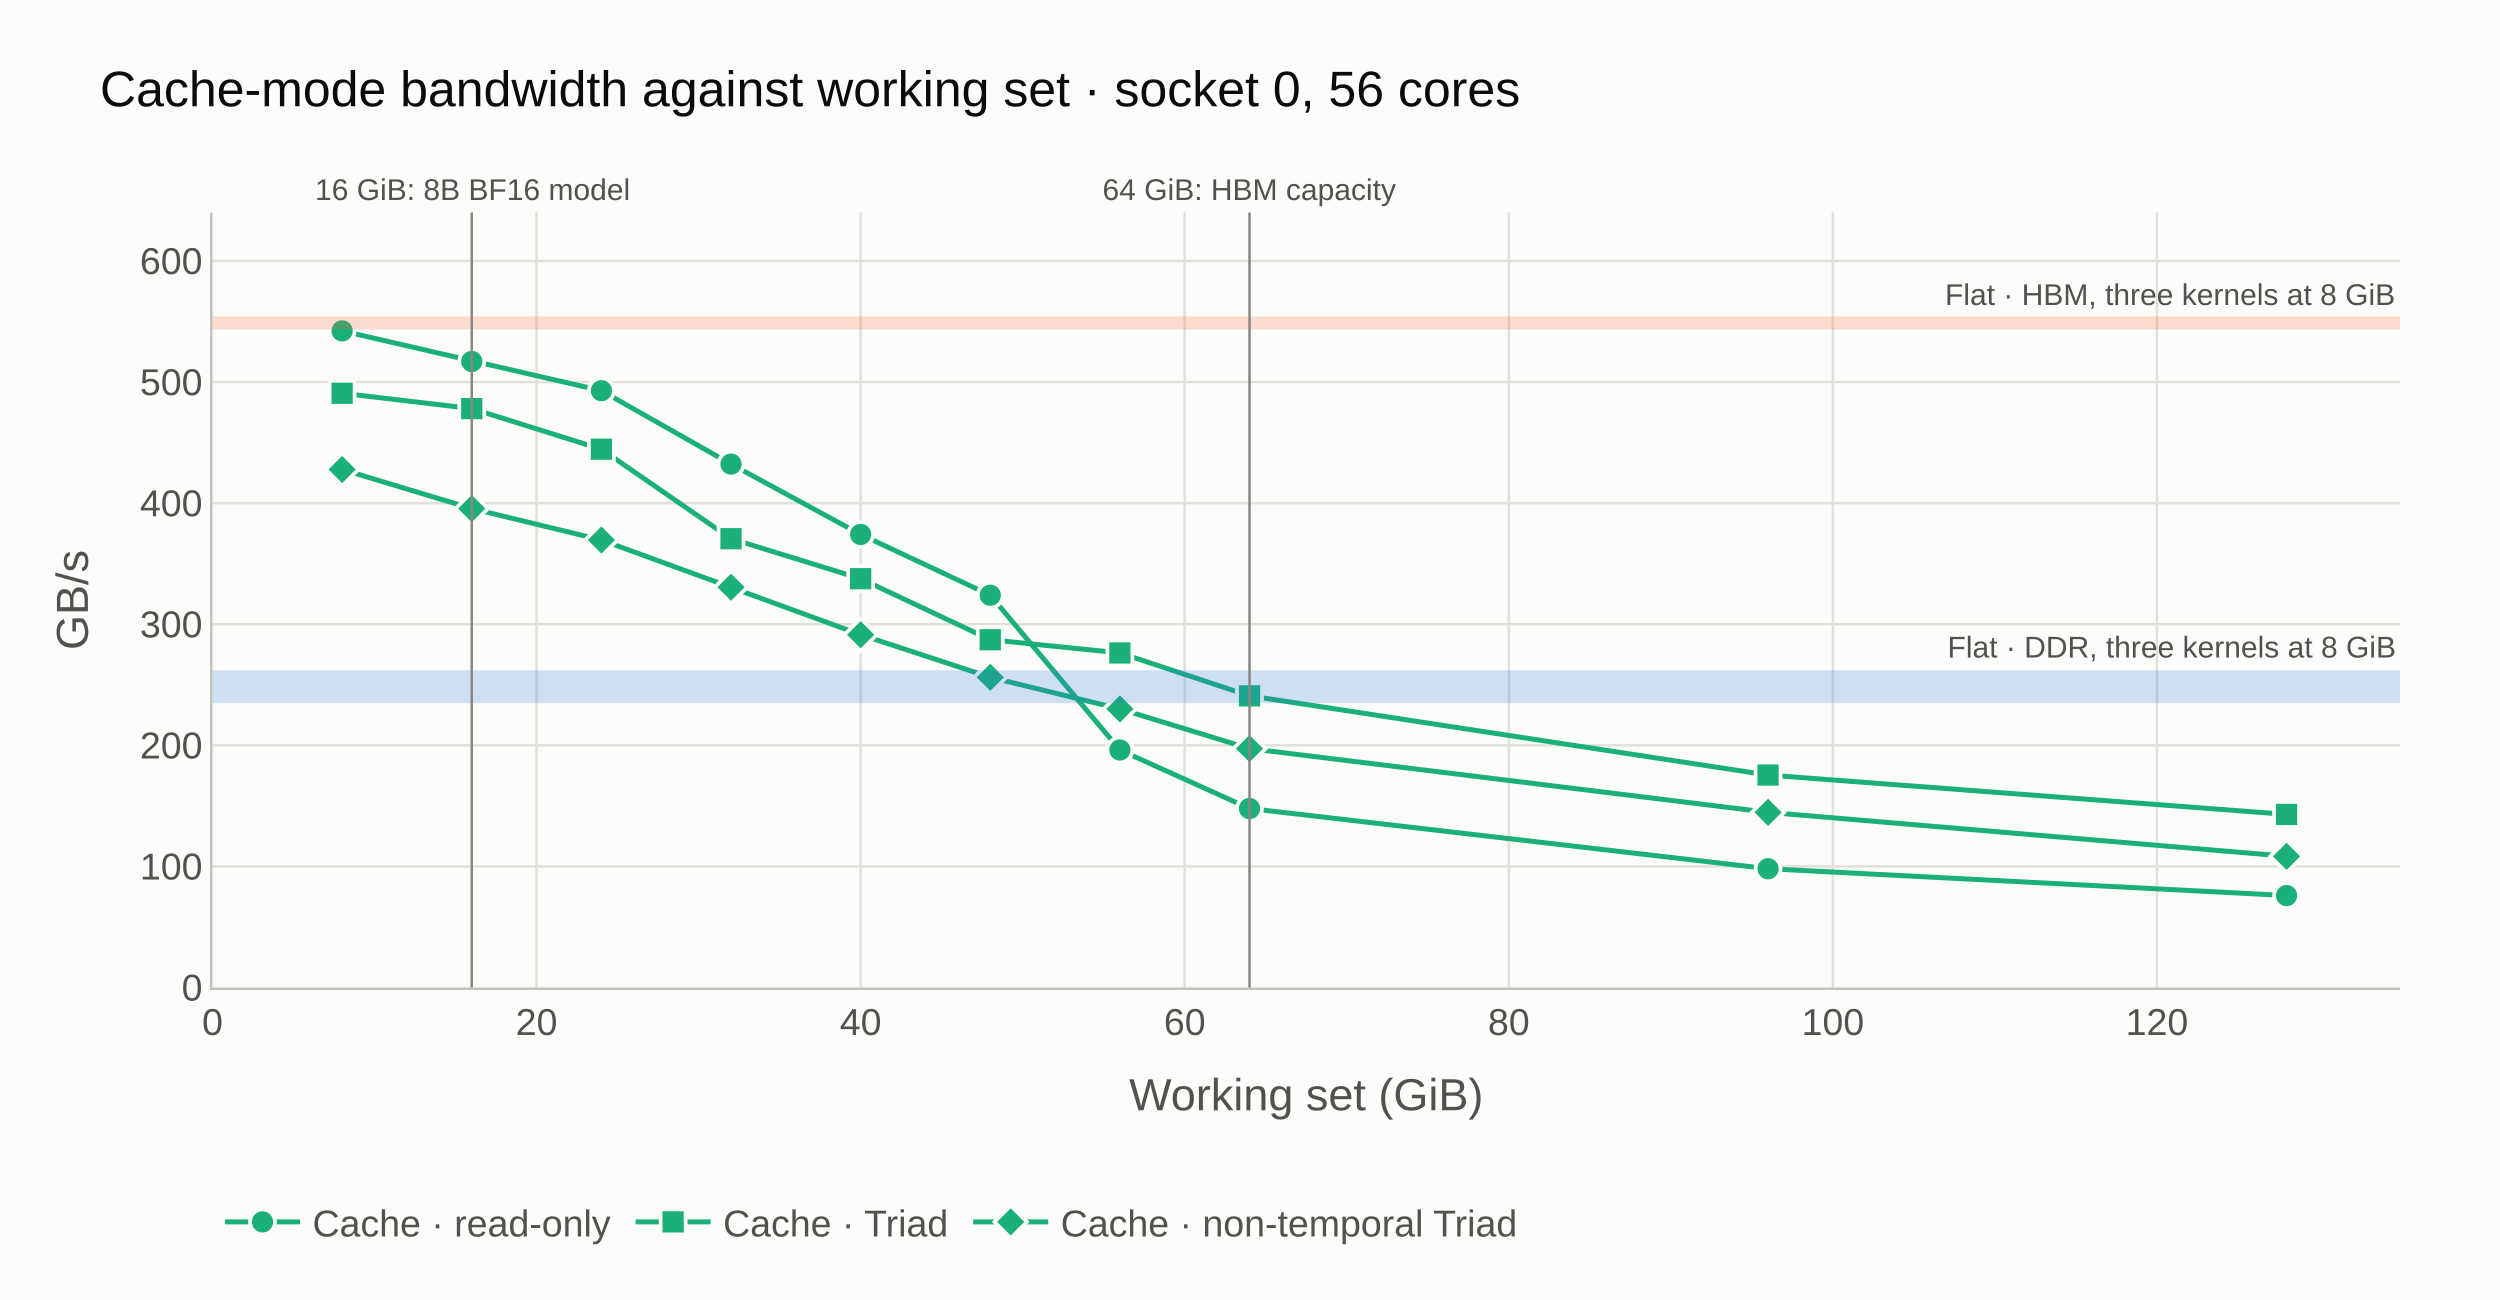
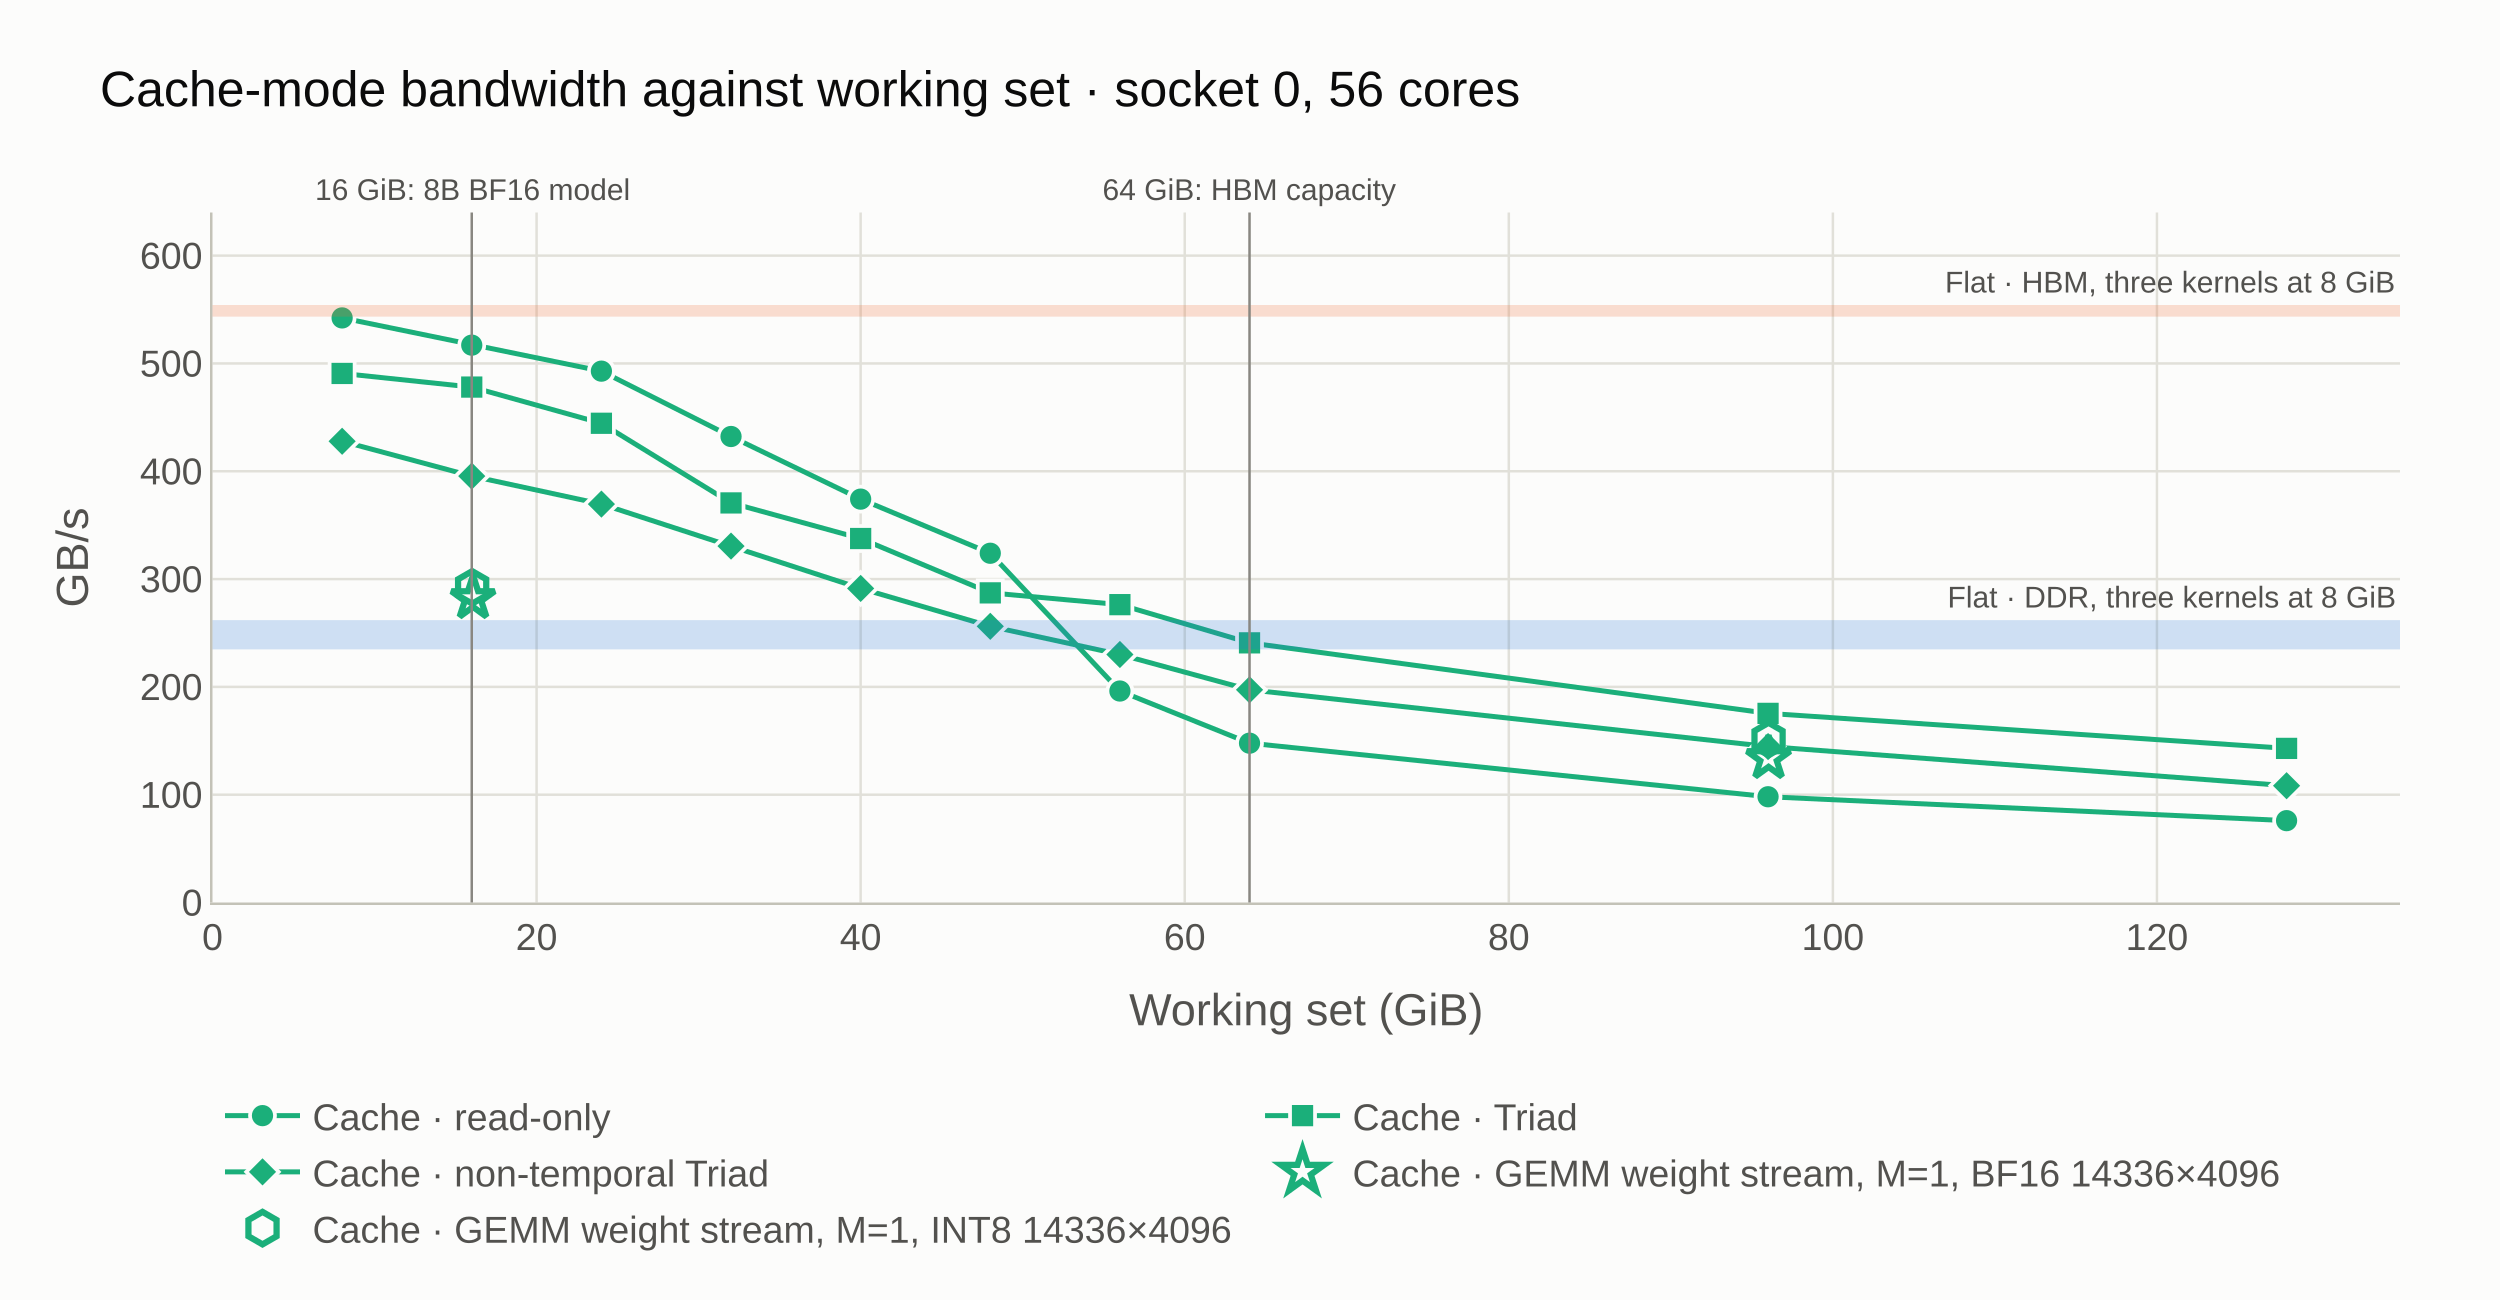
<svg xmlns="http://www.w3.org/2000/svg" class="main-svg" width="1000" height="520" style="" viewBox="0 0 1000 520">
  <rect x="0" y="0" width="1000" height="520" style="fill: rgb(252, 252, 251); fill-opacity: 1;" />
-   <defs id="defs-80854f">
+   <defs id="defs-0e78b9">
    <g class="clips">
-       <clipPath id="clip80854fxyplot" class="plotclip">
-         <rect width="875" height="310" />
+       <clipPath id="clip0e78b9xyplot" class="plotclip">
+         <rect width="875" height="276" />
      </clipPath>
-       <clipPath class="axesclip" id="clip80854fx">
+       <clipPath class="axesclip" id="clip0e78b9x">
        <rect x="85" y="0" width="875" height="520" />
      </clipPath>
-       <clipPath class="axesclip" id="clip80854fy">
-         <rect x="0" y="85" width="1000" height="310" />
+       <clipPath class="axesclip" id="clip0e78b9y">
+         <rect x="0" y="85" width="1000" height="276" />
      </clipPath>
-       <clipPath class="axesclip" id="clip80854fxy">
-         <rect x="85" y="85" width="875" height="310" />
+       <clipPath class="axesclip" id="clip0e78b9xy">
+         <rect x="85" y="85" width="875" height="276" />
      </clipPath>
    </g>
    <g class="gradients" />
    <g class="patterns" />
  </defs>
  <g class="bglayer" />
  <g class="layer-below">
    <g class="imagelayer" />
    <g class="shapelayer" />
  </g>
  <g class="cartesianlayer">
    <g class="subplot xy">
      <g class="layer-subplot">
        <g class="shapelayer" />
        <g class="imagelayer" />
      </g>
      <g class="minor-gridlayer">
        <g class="x" />
        <g class="y" />
      </g>
      <g class="gridlayer">
        <g class="x">
-           <path class="xgrid crisp" transform="translate(214.63,0)" d="M0,85v310" style="stroke: rgb(225, 224, 217); stroke-opacity: 1; stroke-width: 1px;" />
-           <path class="xgrid crisp" transform="translate(344.26,0)" d="M0,85v310" style="stroke: rgb(225, 224, 217); stroke-opacity: 1; stroke-width: 1px;" />
-           <path class="xgrid crisp" transform="translate(473.89,0)" d="M0,85v310" style="stroke: rgb(225, 224, 217); stroke-opacity: 1; stroke-width: 1px;" />
-           <path class="xgrid crisp" transform="translate(603.52,0)" d="M0,85v310" style="stroke: rgb(225, 224, 217); stroke-opacity: 1; stroke-width: 1px;" />
-           <path class="xgrid crisp" transform="translate(733.15,0)" d="M0,85v310" style="stroke: rgb(225, 224, 217); stroke-opacity: 1; stroke-width: 1px;" />
-           <path class="xgrid crisp" transform="translate(862.78,0)" d="M0,85v310" style="stroke: rgb(225, 224, 217); stroke-opacity: 1; stroke-width: 1px;" />
+           <path class="xgrid crisp" transform="translate(214.63,0)" d="M0,85v276" style="stroke: rgb(225, 224, 217); stroke-opacity: 1; stroke-width: 1px;" />
+           <path class="xgrid crisp" transform="translate(344.26,0)" d="M0,85v276" style="stroke: rgb(225, 224, 217); stroke-opacity: 1; stroke-width: 1px;" />
+           <path class="xgrid crisp" transform="translate(473.89,0)" d="M0,85v276" style="stroke: rgb(225, 224, 217); stroke-opacity: 1; stroke-width: 1px;" />
+           <path class="xgrid crisp" transform="translate(603.52,0)" d="M0,85v276" style="stroke: rgb(225, 224, 217); stroke-opacity: 1; stroke-width: 1px;" />
+           <path class="xgrid crisp" transform="translate(733.15,0)" d="M0,85v276" style="stroke: rgb(225, 224, 217); stroke-opacity: 1; stroke-width: 1px;" />
+           <path class="xgrid crisp" transform="translate(862.78,0)" d="M0,85v276" style="stroke: rgb(225, 224, 217); stroke-opacity: 1; stroke-width: 1px;" />
        </g>
        <g class="y">
-           <path class="ygrid crisp" transform="translate(0,346.56)" d="M85,0h875" style="stroke: rgb(225, 224, 217); stroke-opacity: 1; stroke-width: 1px;" />
-           <path class="ygrid crisp" transform="translate(0,298.13)" d="M85,0h875" style="stroke: rgb(225, 224, 217); stroke-opacity: 1; stroke-width: 1px;" />
-           <path class="ygrid crisp" transform="translate(0,249.69)" d="M85,0h875" style="stroke: rgb(225, 224, 217); stroke-opacity: 1; stroke-width: 1px;" />
-           <path class="ygrid crisp" transform="translate(0,201.25)" d="M85,0h875" style="stroke: rgb(225, 224, 217); stroke-opacity: 1; stroke-width: 1px;" />
-           <path class="ygrid crisp" transform="translate(0,152.81)" d="M85,0h875" style="stroke: rgb(225, 224, 217); stroke-opacity: 1; stroke-width: 1px;" />
-           <path class="ygrid crisp" transform="translate(0,104.38)" d="M85,0h875" style="stroke: rgb(225, 224, 217); stroke-opacity: 1; stroke-width: 1px;" />
+           <path class="ygrid crisp" transform="translate(0,317.88)" d="M85,0h875" style="stroke: rgb(225, 224, 217); stroke-opacity: 1; stroke-width: 1px;" />
+           <path class="ygrid crisp" transform="translate(0,274.75)" d="M85,0h875" style="stroke: rgb(225, 224, 217); stroke-opacity: 1; stroke-width: 1px;" />
+           <path class="ygrid crisp" transform="translate(0,231.63)" d="M85,0h875" style="stroke: rgb(225, 224, 217); stroke-opacity: 1; stroke-width: 1px;" />
+           <path class="ygrid crisp" transform="translate(0,188.5)" d="M85,0h875" style="stroke: rgb(225, 224, 217); stroke-opacity: 1; stroke-width: 1px;" />
+           <path class="ygrid crisp" transform="translate(0,145.38)" d="M85,0h875" style="stroke: rgb(225, 224, 217); stroke-opacity: 1; stroke-width: 1px;" />
+           <path class="ygrid crisp" transform="translate(0,102.25)" d="M85,0h875" style="stroke: rgb(225, 224, 217); stroke-opacity: 1; stroke-width: 1px;" />
        </g>
      </g>
      <g class="zerolinelayer" />
      <g class="layer-between">
        <g class="shapelayer" />
        <g class="imagelayer" />
      </g>
      <path class="xlines-below" />
      <path class="ylines-below" />
      <g class="overlines-below" />
      <g class="xaxislayer-below" />
      <g class="yaxislayer-below" />
      <g class="overaxes-below" />
      <g class="overplot">
-         <g class="xy" transform="translate(85,85)" clip-path="url(#clip80854fxyplot)">
+         <g class="xy" transform="translate(85,85)" clip-path="url(#clip0e78b9xyplot)">
          <g class="scatterlayer mlayer">
-             <g class="trace scatter trace7feeee" style="stroke-miterlimit: 2; opacity: 1;">
+             <g class="trace scatter trace92483d" style="stroke-miterlimit: 2; opacity: 1;">
              <g class="fills" />
              <g class="errorbars" />
              <g class="lines">
-                 <path class="js-line" d="M51.85,47.36L155.56,71.28L207.41,100.64L259.26,128.78L311.11,153.09L362.96,214.99L414.81,238.42L622.22,262.49L829.63,273.23" style="vector-effect: none; fill: none; stroke: rgb(27, 175, 122); stroke-opacity: 1; stroke-width: 2px; opacity: 1;" />
-               </g>
-               <g class="points">
-                 <path class="point" transform="translate(51.85,47.36)" d="M5,0A5,5 0 1,1 0,-5A5,5 0 0,1 5,0Z" style="opacity: 1; stroke-width: 1.5px; fill: rgb(27, 175, 122); fill-opacity: 1; stroke: rgb(252, 252, 251); stroke-opacity: 1;" />
-                 <path class="point" transform="translate(103.7,59.59)" d="M5,0A5,5 0 1,1 0,-5A5,5 0 0,1 5,0Z" style="opacity: 1; stroke-width: 1.5px; fill: rgb(27, 175, 122); fill-opacity: 1; stroke: rgb(252, 252, 251); stroke-opacity: 1;" />
-                 <path class="point" transform="translate(155.56,71.28)" d="M5,0A5,5 0 1,1 0,-5A5,5 0 0,1 5,0Z" style="opacity: 1; stroke-width: 1.5px; fill: rgb(27, 175, 122); fill-opacity: 1; stroke: rgb(252, 252, 251); stroke-opacity: 1;" />
-                 <path class="point" transform="translate(207.41,100.64)" d="M5,0A5,5 0 1,1 0,-5A5,5 0 0,1 5,0Z" style="opacity: 1; stroke-width: 1.5px; fill: rgb(27, 175, 122); fill-opacity: 1; stroke: rgb(252, 252, 251); stroke-opacity: 1;" />
-                 <path class="point" transform="translate(259.26,128.78)" d="M5,0A5,5 0 1,1 0,-5A5,5 0 0,1 5,0Z" style="opacity: 1; stroke-width: 1.5px; fill: rgb(27, 175, 122); fill-opacity: 1; stroke: rgb(252, 252, 251); stroke-opacity: 1;" />
-                 <path class="point" transform="translate(311.11,153.09)" d="M5,0A5,5 0 1,1 0,-5A5,5 0 0,1 5,0Z" style="opacity: 1; stroke-width: 1.5px; fill: rgb(27, 175, 122); fill-opacity: 1; stroke: rgb(252, 252, 251); stroke-opacity: 1;" />
-                 <path class="point" transform="translate(362.96,214.99)" d="M5,0A5,5 0 1,1 0,-5A5,5 0 0,1 5,0Z" style="opacity: 1; stroke-width: 1.5px; fill: rgb(27, 175, 122); fill-opacity: 1; stroke: rgb(252, 252, 251); stroke-opacity: 1;" />
-                 <path class="point" transform="translate(414.81,238.42)" d="M5,0A5,5 0 1,1 0,-5A5,5 0 0,1 5,0Z" style="opacity: 1; stroke-width: 1.5px; fill: rgb(27, 175, 122); fill-opacity: 1; stroke: rgb(252, 252, 251); stroke-opacity: 1;" />
-                 <path class="point" transform="translate(622.22,262.49)" d="M5,0A5,5 0 1,1 0,-5A5,5 0 0,1 5,0Z" style="opacity: 1; stroke-width: 1.5px; fill: rgb(27, 175, 122); fill-opacity: 1; stroke: rgb(252, 252, 251); stroke-opacity: 1;" />
-                 <path class="point" transform="translate(829.63,273.23)" d="M5,0A5,5 0 1,1 0,-5A5,5 0 0,1 5,0Z" style="opacity: 1; stroke-width: 1.5px; fill: rgb(27, 175, 122); fill-opacity: 1; stroke: rgb(252, 252, 251); stroke-opacity: 1;" />
-               </g>
-               <g class="text" />
-             </g>
-             <g class="trace scatter tracefa91dd" style="stroke-miterlimit: 2; opacity: 1;">
+                 <path class="js-line" d="M51.85,42.17L155.56,63.46L207.41,89.6L259.26,114.65L311.11,136.3L362.96,191.41L414.81,212.27L622.22,233.7L829.63,243.26" style="vector-effect: none; fill: none; stroke: rgb(27, 175, 122); stroke-opacity: 1; stroke-width: 2px; opacity: 1;" />
+               </g>
+               <g class="points">
+                 <path class="point" transform="translate(51.85,42.17)" d="M5,0A5,5 0 1,1 0,-5A5,5 0 0,1 5,0Z" style="opacity: 1; stroke-width: 1.5px; fill: rgb(27, 175, 122); fill-opacity: 1; stroke: rgb(252, 252, 251); stroke-opacity: 1;" />
+                 <path class="point" transform="translate(103.7,53.06)" d="M5,0A5,5 0 1,1 0,-5A5,5 0 0,1 5,0Z" style="opacity: 1; stroke-width: 1.5px; fill: rgb(27, 175, 122); fill-opacity: 1; stroke: rgb(252, 252, 251); stroke-opacity: 1;" />
+                 <path class="point" transform="translate(155.56,63.46)" d="M5,0A5,5 0 1,1 0,-5A5,5 0 0,1 5,0Z" style="opacity: 1; stroke-width: 1.5px; fill: rgb(27, 175, 122); fill-opacity: 1; stroke: rgb(252, 252, 251); stroke-opacity: 1;" />
+                 <path class="point" transform="translate(207.41,89.6)" d="M5,0A5,5 0 1,1 0,-5A5,5 0 0,1 5,0Z" style="opacity: 1; stroke-width: 1.5px; fill: rgb(27, 175, 122); fill-opacity: 1; stroke: rgb(252, 252, 251); stroke-opacity: 1;" />
+                 <path class="point" transform="translate(259.26,114.65)" d="M5,0A5,5 0 1,1 0,-5A5,5 0 0,1 5,0Z" style="opacity: 1; stroke-width: 1.5px; fill: rgb(27, 175, 122); fill-opacity: 1; stroke: rgb(252, 252, 251); stroke-opacity: 1;" />
+                 <path class="point" transform="translate(311.11,136.3)" d="M5,0A5,5 0 1,1 0,-5A5,5 0 0,1 5,0Z" style="opacity: 1; stroke-width: 1.5px; fill: rgb(27, 175, 122); fill-opacity: 1; stroke: rgb(252, 252, 251); stroke-opacity: 1;" />
+                 <path class="point" transform="translate(362.96,191.41)" d="M5,0A5,5 0 1,1 0,-5A5,5 0 0,1 5,0Z" style="opacity: 1; stroke-width: 1.5px; fill: rgb(27, 175, 122); fill-opacity: 1; stroke: rgb(252, 252, 251); stroke-opacity: 1;" />
+                 <path class="point" transform="translate(414.81,212.27)" d="M5,0A5,5 0 1,1 0,-5A5,5 0 0,1 5,0Z" style="opacity: 1; stroke-width: 1.5px; fill: rgb(27, 175, 122); fill-opacity: 1; stroke: rgb(252, 252, 251); stroke-opacity: 1;" />
+                 <path class="point" transform="translate(622.22,233.7)" d="M5,0A5,5 0 1,1 0,-5A5,5 0 0,1 5,0Z" style="opacity: 1; stroke-width: 1.5px; fill: rgb(27, 175, 122); fill-opacity: 1; stroke: rgb(252, 252, 251); stroke-opacity: 1;" />
+                 <path class="point" transform="translate(829.63,243.26)" d="M5,0A5,5 0 1,1 0,-5A5,5 0 0,1 5,0Z" style="opacity: 1; stroke-width: 1.5px; fill: rgb(27, 175, 122); fill-opacity: 1; stroke: rgb(252, 252, 251); stroke-opacity: 1;" />
+               </g>
+               <g class="text" />
+             </g>
+             <g class="trace scatter tracec5be0d" style="stroke-miterlimit: 2; opacity: 1;">
              <g class="fills" />
              <g class="errorbars" />
              <g class="lines">
-                 <path class="js-line" d="M51.85,72.31L103.7,78.43L155.56,94.69L207.41,130.48L259.26,146.48L311.11,170.9L362.96,176.18L414.81,193.35L622.22,225.03L829.63,240.77" style="vector-effect: none; fill: none; stroke: rgb(27, 175, 122); stroke-opacity: 1; stroke-width: 2px; opacity: 1;" />
-               </g>
-               <g class="points">
-                 <path class="point" transform="translate(51.85,72.31)" d="M5,5H-5V-5H5Z" style="opacity: 1; stroke-width: 1.5px; fill: rgb(27, 175, 122); fill-opacity: 1; stroke: rgb(252, 252, 251); stroke-opacity: 1;" />
-                 <path class="point" transform="translate(103.7,78.43)" d="M5,5H-5V-5H5Z" style="opacity: 1; stroke-width: 1.5px; fill: rgb(27, 175, 122); fill-opacity: 1; stroke: rgb(252, 252, 251); stroke-opacity: 1;" />
-                 <path class="point" transform="translate(155.56,94.69)" d="M5,5H-5V-5H5Z" style="opacity: 1; stroke-width: 1.5px; fill: rgb(27, 175, 122); fill-opacity: 1; stroke: rgb(252, 252, 251); stroke-opacity: 1;" />
-                 <path class="point" transform="translate(207.41,130.48)" d="M5,5H-5V-5H5Z" style="opacity: 1; stroke-width: 1.5px; fill: rgb(27, 175, 122); fill-opacity: 1; stroke: rgb(252, 252, 251); stroke-opacity: 1;" />
-                 <path class="point" transform="translate(259.26,146.48)" d="M5,5H-5V-5H5Z" style="opacity: 1; stroke-width: 1.5px; fill: rgb(27, 175, 122); fill-opacity: 1; stroke: rgb(252, 252, 251); stroke-opacity: 1;" />
-                 <path class="point" transform="translate(311.11,170.9)" d="M5,5H-5V-5H5Z" style="opacity: 1; stroke-width: 1.5px; fill: rgb(27, 175, 122); fill-opacity: 1; stroke: rgb(252, 252, 251); stroke-opacity: 1;" />
-                 <path class="point" transform="translate(362.96,176.18)" d="M5,5H-5V-5H5Z" style="opacity: 1; stroke-width: 1.5px; fill: rgb(27, 175, 122); fill-opacity: 1; stroke: rgb(252, 252, 251); stroke-opacity: 1;" />
-                 <path class="point" transform="translate(414.81,193.35)" d="M5,5H-5V-5H5Z" style="opacity: 1; stroke-width: 1.5px; fill: rgb(27, 175, 122); fill-opacity: 1; stroke: rgb(252, 252, 251); stroke-opacity: 1;" />
-                 <path class="point" transform="translate(622.22,225.03)" d="M5,5H-5V-5H5Z" style="opacity: 1; stroke-width: 1.5px; fill: rgb(27, 175, 122); fill-opacity: 1; stroke: rgb(252, 252, 251); stroke-opacity: 1;" />
-                 <path class="point" transform="translate(829.63,240.77)" d="M5,5H-5V-5H5Z" style="opacity: 1; stroke-width: 1.5px; fill: rgb(27, 175, 122); fill-opacity: 1; stroke: rgb(252, 252, 251); stroke-opacity: 1;" />
-               </g>
-               <g class="text" />
-             </g>
-             <g class="trace scatter traceaa2d5c" style="stroke-miterlimit: 2; opacity: 1;">
+                 <path class="js-line" d="M51.85,64.38L103.7,69.83L155.56,84.31L207.41,116.17L259.26,130.41L311.11,152.15L362.96,156.86L414.81,172.14L622.22,200.35L829.63,214.36" style="vector-effect: none; fill: none; stroke: rgb(27, 175, 122); stroke-opacity: 1; stroke-width: 2px; opacity: 1;" />
+               </g>
+               <g class="points">
+                 <path class="point" transform="translate(51.85,64.38)" d="M5,5H-5V-5H5Z" style="opacity: 1; stroke-width: 1.5px; fill: rgb(27, 175, 122); fill-opacity: 1; stroke: rgb(252, 252, 251); stroke-opacity: 1;" />
+                 <path class="point" transform="translate(103.7,69.83)" d="M5,5H-5V-5H5Z" style="opacity: 1; stroke-width: 1.5px; fill: rgb(27, 175, 122); fill-opacity: 1; stroke: rgb(252, 252, 251); stroke-opacity: 1;" />
+                 <path class="point" transform="translate(155.56,84.31)" d="M5,5H-5V-5H5Z" style="opacity: 1; stroke-width: 1.5px; fill: rgb(27, 175, 122); fill-opacity: 1; stroke: rgb(252, 252, 251); stroke-opacity: 1;" />
+                 <path class="point" transform="translate(207.41,116.17)" d="M5,5H-5V-5H5Z" style="opacity: 1; stroke-width: 1.5px; fill: rgb(27, 175, 122); fill-opacity: 1; stroke: rgb(252, 252, 251); stroke-opacity: 1;" />
+                 <path class="point" transform="translate(259.26,130.41)" d="M5,5H-5V-5H5Z" style="opacity: 1; stroke-width: 1.5px; fill: rgb(27, 175, 122); fill-opacity: 1; stroke: rgb(252, 252, 251); stroke-opacity: 1;" />
+                 <path class="point" transform="translate(311.11,152.15)" d="M5,5H-5V-5H5Z" style="opacity: 1; stroke-width: 1.5px; fill: rgb(27, 175, 122); fill-opacity: 1; stroke: rgb(252, 252, 251); stroke-opacity: 1;" />
+                 <path class="point" transform="translate(362.96,156.86)" d="M5,5H-5V-5H5Z" style="opacity: 1; stroke-width: 1.5px; fill: rgb(27, 175, 122); fill-opacity: 1; stroke: rgb(252, 252, 251); stroke-opacity: 1;" />
+                 <path class="point" transform="translate(414.81,172.14)" d="M5,5H-5V-5H5Z" style="opacity: 1; stroke-width: 1.5px; fill: rgb(27, 175, 122); fill-opacity: 1; stroke: rgb(252, 252, 251); stroke-opacity: 1;" />
+                 <path class="point" transform="translate(622.22,200.35)" d="M5,5H-5V-5H5Z" style="opacity: 1; stroke-width: 1.5px; fill: rgb(27, 175, 122); fill-opacity: 1; stroke: rgb(252, 252, 251); stroke-opacity: 1;" />
+                 <path class="point" transform="translate(829.63,214.36)" d="M5,5H-5V-5H5Z" style="opacity: 1; stroke-width: 1.5px; fill: rgb(27, 175, 122); fill-opacity: 1; stroke: rgb(252, 252, 251); stroke-opacity: 1;" />
+               </g>
+               <g class="text" />
+             </g>
+             <g class="trace scatter trace243858" style="stroke-miterlimit: 2; opacity: 1;">
              <g class="fills" />
              <g class="errorbars" />
              <g class="lines">
-                 <path class="js-line" d="M51.85,102.79L103.7,118.43L155.56,131.01L259.26,168.89L311.11,185.92L362.96,198.58L414.81,214.44L622.22,239.94L829.63,257.53" style="vector-effect: none; fill: none; stroke: rgb(27, 175, 122); stroke-opacity: 1; stroke-width: 2px; opacity: 1;" />
-               </g>
-               <g class="points">
-                 <path class="point" transform="translate(51.85,102.79)" d="M6.5,0L0,6.5L-6.5,0L0,-6.5Z" style="opacity: 1; stroke-width: 1.5px; fill: rgb(27, 175, 122); fill-opacity: 1; stroke: rgb(252, 252, 251); stroke-opacity: 1;" />
-                 <path class="point" transform="translate(103.7,118.43)" d="M6.5,0L0,6.5L-6.5,0L0,-6.5Z" style="opacity: 1; stroke-width: 1.5px; fill: rgb(27, 175, 122); fill-opacity: 1; stroke: rgb(252, 252, 251); stroke-opacity: 1;" />
-                 <path class="point" transform="translate(155.56,131.01)" d="M6.5,0L0,6.5L-6.5,0L0,-6.5Z" style="opacity: 1; stroke-width: 1.5px; fill: rgb(27, 175, 122); fill-opacity: 1; stroke: rgb(252, 252, 251); stroke-opacity: 1;" />
-                 <path class="point" transform="translate(207.41,149.88)" d="M6.5,0L0,6.5L-6.5,0L0,-6.5Z" style="opacity: 1; stroke-width: 1.5px; fill: rgb(27, 175, 122); fill-opacity: 1; stroke: rgb(252, 252, 251); stroke-opacity: 1;" />
-                 <path class="point" transform="translate(259.26,168.89)" d="M6.5,0L0,6.5L-6.5,0L0,-6.5Z" style="opacity: 1; stroke-width: 1.5px; fill: rgb(27, 175, 122); fill-opacity: 1; stroke: rgb(252, 252, 251); stroke-opacity: 1;" />
-                 <path class="point" transform="translate(311.11,185.92)" d="M6.5,0L0,6.5L-6.5,0L0,-6.5Z" style="opacity: 1; stroke-width: 1.5px; fill: rgb(27, 175, 122); fill-opacity: 1; stroke: rgb(252, 252, 251); stroke-opacity: 1;" />
-                 <path class="point" transform="translate(362.96,198.58)" d="M6.5,0L0,6.5L-6.5,0L0,-6.5Z" style="opacity: 1; stroke-width: 1.5px; fill: rgb(27, 175, 122); fill-opacity: 1; stroke: rgb(252, 252, 251); stroke-opacity: 1;" />
-                 <path class="point" transform="translate(414.81,214.44)" d="M6.5,0L0,6.5L-6.5,0L0,-6.5Z" style="opacity: 1; stroke-width: 1.5px; fill: rgb(27, 175, 122); fill-opacity: 1; stroke: rgb(252, 252, 251); stroke-opacity: 1;" />
-                 <path class="point" transform="translate(622.22,239.94)" d="M6.5,0L0,6.5L-6.5,0L0,-6.5Z" style="opacity: 1; stroke-width: 1.5px; fill: rgb(27, 175, 122); fill-opacity: 1; stroke: rgb(252, 252, 251); stroke-opacity: 1;" />
-                 <path class="point" transform="translate(829.63,257.53)" d="M6.5,0L0,6.5L-6.5,0L0,-6.5Z" style="opacity: 1; stroke-width: 1.5px; fill: rgb(27, 175, 122); fill-opacity: 1; stroke: rgb(252, 252, 251); stroke-opacity: 1;" />
+                 <path class="js-line" d="M51.85,91.51L103.7,105.44L155.56,116.64L259.26,150.37L311.11,165.53L362.96,176.8L414.81,190.92L622.22,213.63L829.63,229.29" style="vector-effect: none; fill: none; stroke: rgb(27, 175, 122); stroke-opacity: 1; stroke-width: 2px; opacity: 1;" />
+               </g>
+               <g class="points">
+                 <path class="point" transform="translate(51.85,91.51)" d="M6.5,0L0,6.5L-6.5,0L0,-6.5Z" style="opacity: 1; stroke-width: 1.5px; fill: rgb(27, 175, 122); fill-opacity: 1; stroke: rgb(252, 252, 251); stroke-opacity: 1;" />
+                 <path class="point" transform="translate(103.7,105.44)" d="M6.5,0L0,6.5L-6.5,0L0,-6.5Z" style="opacity: 1; stroke-width: 1.5px; fill: rgb(27, 175, 122); fill-opacity: 1; stroke: rgb(252, 252, 251); stroke-opacity: 1;" />
+                 <path class="point" transform="translate(155.56,116.64)" d="M6.5,0L0,6.5L-6.5,0L0,-6.5Z" style="opacity: 1; stroke-width: 1.5px; fill: rgb(27, 175, 122); fill-opacity: 1; stroke: rgb(252, 252, 251); stroke-opacity: 1;" />
+                 <path class="point" transform="translate(207.41,133.44)" d="M6.5,0L0,6.5L-6.5,0L0,-6.5Z" style="opacity: 1; stroke-width: 1.5px; fill: rgb(27, 175, 122); fill-opacity: 1; stroke: rgb(252, 252, 251); stroke-opacity: 1;" />
+                 <path class="point" transform="translate(259.26,150.37)" d="M6.5,0L0,6.5L-6.5,0L0,-6.5Z" style="opacity: 1; stroke-width: 1.5px; fill: rgb(27, 175, 122); fill-opacity: 1; stroke: rgb(252, 252, 251); stroke-opacity: 1;" />
+                 <path class="point" transform="translate(311.11,165.53)" d="M6.5,0L0,6.5L-6.5,0L0,-6.5Z" style="opacity: 1; stroke-width: 1.5px; fill: rgb(27, 175, 122); fill-opacity: 1; stroke: rgb(252, 252, 251); stroke-opacity: 1;" />
+                 <path class="point" transform="translate(362.96,176.8)" d="M6.5,0L0,6.5L-6.5,0L0,-6.5Z" style="opacity: 1; stroke-width: 1.5px; fill: rgb(27, 175, 122); fill-opacity: 1; stroke: rgb(252, 252, 251); stroke-opacity: 1;" />
+                 <path class="point" transform="translate(414.81,190.92)" d="M6.5,0L0,6.5L-6.5,0L0,-6.5Z" style="opacity: 1; stroke-width: 1.5px; fill: rgb(27, 175, 122); fill-opacity: 1; stroke: rgb(252, 252, 251); stroke-opacity: 1;" />
+                 <path class="point" transform="translate(622.22,213.63)" d="M6.5,0L0,6.5L-6.5,0L0,-6.5Z" style="opacity: 1; stroke-width: 1.5px; fill: rgb(27, 175, 122); fill-opacity: 1; stroke: rgb(252, 252, 251); stroke-opacity: 1;" />
+                 <path class="point" transform="translate(829.63,229.29)" d="M6.5,0L0,6.5L-6.5,0L0,-6.5Z" style="opacity: 1; stroke-width: 1.5px; fill: rgb(27, 175, 122); fill-opacity: 1; stroke: rgb(252, 252, 251); stroke-opacity: 1;" />
+               </g>
+               <g class="text" />
+             </g>
+             <g class="trace scatter traceb98ee0" style="stroke-miterlimit: 2; opacity: 1;">
+               <g class="fills" />
+               <g class="errorbars" />
+               <g class="lines" />
+               <g class="points">
+                 <path class="point" transform="translate(104.21,154.3)" d="M2.05,-2.81H8.65L3.3,1.07L5.35,7.36L0,3.48L-5.35,7.36L-3.3,1.07L-8.65,-2.81H-2.05L0,-9.1Z" style="opacity: 1; stroke-width: 2.5px; stroke: rgb(27, 175, 122); stroke-opacity: 1; fill: none;" />
+                 <path class="point" transform="translate(622.42,218.28)" d="M2.05,-2.81H8.65L3.3,1.07L5.35,7.36L0,3.48L-5.35,7.36L-3.3,1.07L-8.65,-2.81H-2.05L0,-9.1Z" style="opacity: 1; stroke-width: 2.5px; stroke: rgb(27, 175, 122); stroke-opacity: 1; fill: none;" />
+               </g>
+               <g class="text" />
+             </g>
+             <g class="trace scatter tracea8febf" style="stroke-miterlimit: 2; opacity: 1;">
+               <g class="fills" />
+               <g class="errorbars" />
+               <g class="lines" />
+               <g class="points">
+                 <path class="point" transform="translate(103.86,149.96)" d="M5.63,-3.25V3.25L0,6.5L-5.63,3.25V-3.25L0,-6.5Z" style="opacity: 1; stroke-width: 2.5px; stroke: rgb(27, 175, 122); stroke-opacity: 1; fill: none;" />
+                 <path class="point" transform="translate(622.42,210.62)" d="M5.63,-3.25V3.25L0,6.5L-5.63,3.25V-3.25L0,-6.5Z" style="opacity: 1; stroke-width: 2.5px; stroke: rgb(27, 175, 122); stroke-opacity: 1; fill: none;" />
              </g>
              <g class="text" />
            </g>
          </g>
        </g>
      </g>
      <g class="zerolinelayer-above" />
-       <path class="xlines-above crisp" d="M84,395.5H960" style="fill: none; stroke-width: 1px; stroke: rgb(195, 194, 183); stroke-opacity: 1;" />
-       <path class="ylines-above crisp" d="M84.5,85V395" style="fill: none; stroke-width: 1px; stroke: rgb(195, 194, 183); stroke-opacity: 1;" />
+       <path class="xlines-above crisp" d="M84,361.5H960" style="fill: none; stroke-width: 1px; stroke: rgb(195, 194, 183); stroke-opacity: 1;" />
+       <path class="ylines-above crisp" d="M84.5,85V361" style="fill: none; stroke-width: 1px; stroke: rgb(195, 194, 183); stroke-opacity: 1;" />
      <g class="overlines-above" />
      <g class="xaxislayer-above">
        <g class="xtick">
-           <text text-anchor="middle" x="0" y="414" transform="translate(85,0)" style="font-family: Arial; font-size: 15px; fill: rgb(82, 81, 78); fill-opacity: 1; white-space: pre;">0</text>
-         </g>
-         <g class="xtick">
-           <text text-anchor="middle" x="0" y="414" style="font-family: Arial; font-size: 15px; fill: rgb(82, 81, 78); fill-opacity: 1; white-space: pre;" transform="translate(214.63,0)">20</text>
-         </g>
-         <g class="xtick">
-           <text text-anchor="middle" x="0" y="414" style="font-family: Arial; font-size: 15px; fill: rgb(82, 81, 78); fill-opacity: 1; white-space: pre;" transform="translate(344.26,0)">40</text>
-         </g>
-         <g class="xtick">
-           <text text-anchor="middle" x="0" y="414" style="font-family: Arial; font-size: 15px; fill: rgb(82, 81, 78); fill-opacity: 1; white-space: pre;" transform="translate(473.89,0)">60</text>
-         </g>
-         <g class="xtick">
-           <text text-anchor="middle" x="0" y="414" style="font-family: Arial; font-size: 15px; fill: rgb(82, 81, 78); fill-opacity: 1; white-space: pre;" transform="translate(603.52,0)">80</text>
-         </g>
-         <g class="xtick">
-           <text text-anchor="middle" x="0" y="414" style="font-family: Arial; font-size: 15px; fill: rgb(82, 81, 78); fill-opacity: 1; white-space: pre;" transform="translate(733.15,0)">100</text>
-         </g>
-         <g class="xtick">
-           <text text-anchor="middle" x="0" y="414" style="font-family: Arial; font-size: 15px; fill: rgb(82, 81, 78); fill-opacity: 1; white-space: pre;" transform="translate(862.78,0)">120</text>
+           <text text-anchor="middle" x="0" y="380" transform="translate(85,0)" style="font-family: Arial; font-size: 15px; fill: rgb(82, 81, 78); fill-opacity: 1; white-space: pre;">0</text>
+         </g>
+         <g class="xtick">
+           <text text-anchor="middle" x="0" y="380" style="font-family: Arial; font-size: 15px; fill: rgb(82, 81, 78); fill-opacity: 1; white-space: pre;" transform="translate(214.63,0)">20</text>
+         </g>
+         <g class="xtick">
+           <text text-anchor="middle" x="0" y="380" style="font-family: Arial; font-size: 15px; fill: rgb(82, 81, 78); fill-opacity: 1; white-space: pre;" transform="translate(344.26,0)">40</text>
+         </g>
+         <g class="xtick">
+           <text text-anchor="middle" x="0" y="380" style="font-family: Arial; font-size: 15px; fill: rgb(82, 81, 78); fill-opacity: 1; white-space: pre;" transform="translate(473.89,0)">60</text>
+         </g>
+         <g class="xtick">
+           <text text-anchor="middle" x="0" y="380" style="font-family: Arial; font-size: 15px; fill: rgb(82, 81, 78); fill-opacity: 1; white-space: pre;" transform="translate(603.52,0)">80</text>
+         </g>
+         <g class="xtick">
+           <text text-anchor="middle" x="0" y="380" style="font-family: Arial; font-size: 15px; fill: rgb(82, 81, 78); fill-opacity: 1; white-space: pre;" transform="translate(733.15,0)">100</text>
+         </g>
+         <g class="xtick">
+           <text text-anchor="middle" x="0" y="380" style="font-family: Arial; font-size: 15px; fill: rgb(82, 81, 78); fill-opacity: 1; white-space: pre;" transform="translate(862.78,0)">120</text>
        </g>
      </g>
      <g class="yaxislayer-above">
        <g class="ytick">
-           <text text-anchor="end" x="81" y="5.25" transform="translate(0,395)" style="font-family: Arial; font-size: 15px; fill: rgb(82, 81, 78); fill-opacity: 1; white-space: pre;">0</text>
-         </g>
-         <g class="ytick">
-           <text text-anchor="end" x="81" y="5.25" style="font-family: Arial; font-size: 15px; fill: rgb(82, 81, 78); fill-opacity: 1; white-space: pre;" transform="translate(0,346.56)">100</text>
-         </g>
-         <g class="ytick">
-           <text text-anchor="end" x="81" y="5.25" style="font-family: Arial; font-size: 15px; fill: rgb(82, 81, 78); fill-opacity: 1; white-space: pre;" transform="translate(0,298.13)">200</text>
-         </g>
-         <g class="ytick">
-           <text text-anchor="end" x="81" y="5.25" style="font-family: Arial; font-size: 15px; fill: rgb(82, 81, 78); fill-opacity: 1; white-space: pre;" transform="translate(0,249.69)">300</text>
-         </g>
-         <g class="ytick">
-           <text text-anchor="end" x="81" y="5.25" style="font-family: Arial; font-size: 15px; fill: rgb(82, 81, 78); fill-opacity: 1; white-space: pre;" transform="translate(0,201.25)">400</text>
-         </g>
-         <g class="ytick">
-           <text text-anchor="end" x="81" y="5.25" style="font-family: Arial; font-size: 15px; fill: rgb(82, 81, 78); fill-opacity: 1; white-space: pre;" transform="translate(0,152.81)">500</text>
-         </g>
-         <g class="ytick">
-           <text text-anchor="end" x="81" y="5.25" style="font-family: Arial; font-size: 15px; fill: rgb(82, 81, 78); fill-opacity: 1; white-space: pre;" transform="translate(0,104.38)">600</text>
+           <text text-anchor="end" x="81" y="5.25" transform="translate(0,361)" style="font-family: Arial; font-size: 15px; fill: rgb(82, 81, 78); fill-opacity: 1; white-space: pre;">0</text>
+         </g>
+         <g class="ytick">
+           <text text-anchor="end" x="81" y="5.25" style="font-family: Arial; font-size: 15px; fill: rgb(82, 81, 78); fill-opacity: 1; white-space: pre;" transform="translate(0,317.88)">100</text>
+         </g>
+         <g class="ytick">
+           <text text-anchor="end" x="81" y="5.25" style="font-family: Arial; font-size: 15px; fill: rgb(82, 81, 78); fill-opacity: 1; white-space: pre;" transform="translate(0,274.75)">200</text>
+         </g>
+         <g class="ytick">
+           <text text-anchor="end" x="81" y="5.25" style="font-family: Arial; font-size: 15px; fill: rgb(82, 81, 78); fill-opacity: 1; white-space: pre;" transform="translate(0,231.63)">300</text>
+         </g>
+         <g class="ytick">
+           <text text-anchor="end" x="81" y="5.25" style="font-family: Arial; font-size: 15px; fill: rgb(82, 81, 78); fill-opacity: 1; white-space: pre;" transform="translate(0,188.5)">400</text>
+         </g>
+         <g class="ytick">
+           <text text-anchor="end" x="81" y="5.25" style="font-family: Arial; font-size: 15px; fill: rgb(82, 81, 78); fill-opacity: 1; white-space: pre;" transform="translate(0,145.38)">500</text>
+         </g>
+         <g class="ytick">
+           <text text-anchor="end" x="81" y="5.25" style="font-family: Arial; font-size: 15px; fill: rgb(82, 81, 78); fill-opacity: 1; white-space: pre;" transform="translate(0,102.25)">600</text>
        </g>
      </g>
      <g class="overaxes-above" />
    </g>
  </g>
  <g class="polarlayer" />
  <g class="smithlayer" />
  <g class="ternarylayer" />
  <g class="geolayer" />
  <g class="funnelarealayer" />
  <g class="pielayer" />
  <g class="iciclelayer" />
  <g class="treemaplayer" />
  <g class="sunburstlayer" />
  <g class="glimages" />
-   <defs id="topdefs-80854f">
+   <defs id="topdefs-0e78b9">
    <g class="clips" />
-     <clipPath id="legend80854f">
-       <rect width="527" height="33" x="0" y="0" />
+     <clipPath id="legend0e78b9">
+       <rect width="833" height="78" x="0" y="0" />
    </clipPath>
  </defs>
  <g class="layer-above">
    <g class="imagelayer" />
    <g class="shapelayer">
-       <g class="shape-group" data-index="0" clip-path="url(#clip80854fy)">
-         <path data-index="0" fill-rule="evenodd" d="M85,131.79H960V126.55H85Z" style="opacity: 0.22; stroke: rgb(0, 0, 0); stroke-opacity: 0; fill: rgb(235, 104, 52); fill-opacity: 1; stroke-width: 0px;" />
-       </g>
-       <g class="shape-group" data-index="1" clip-path="url(#clip80854fy)">
-         <path data-index="1" fill-rule="evenodd" d="M85,281.28H960V268.13H85Z" style="opacity: 0.22; stroke: rgb(0, 0, 0); stroke-opacity: 0; fill: rgb(42, 120, 214); fill-opacity: 1; stroke-width: 0px;" />
-       </g>
-       <g class="shape-group" data-index="2" clip-path="url(#clip80854fx)">
-         <path data-index="2" fill-rule="evenodd" d="M188.7,395L188.7,85" style="opacity: 1; stroke: rgb(137, 135, 129); stroke-opacity: 1; fill: rgb(0, 0, 0); fill-opacity: 0; stroke-width: 1px;" />
-       </g>
-       <g class="shape-group" data-index="3" clip-path="url(#clip80854fx)">
-         <path data-index="3" fill-rule="evenodd" d="M499.81,395L499.81,85" style="opacity: 1; stroke: rgb(137, 135, 129); stroke-opacity: 1; fill: rgb(0, 0, 0); fill-opacity: 0; stroke-width: 1px;" />
+       <g class="shape-group" data-index="0" clip-path="url(#clip0e78b9y)">
+         <path data-index="0" fill-rule="evenodd" d="M85,126.66H960V122H85Z" style="opacity: 0.22; stroke: rgb(0, 0, 0); stroke-opacity: 0; fill: rgb(235, 104, 52); fill-opacity: 1; stroke-width: 0px;" />
+       </g>
+       <g class="shape-group" data-index="1" clip-path="url(#clip0e78b9y)">
+         <path data-index="1" fill-rule="evenodd" d="M85,259.76H960V248.05H85Z" style="opacity: 0.22; stroke: rgb(0, 0, 0); stroke-opacity: 0; fill: rgb(42, 120, 214); fill-opacity: 1; stroke-width: 0px;" />
+       </g>
+       <g class="shape-group" data-index="2" clip-path="url(#clip0e78b9x)">
+         <path data-index="2" fill-rule="evenodd" d="M188.7,361L188.7,85" style="opacity: 1; stroke: rgb(137, 135, 129); stroke-opacity: 1; fill: rgb(0, 0, 0); fill-opacity: 0; stroke-width: 1px;" />
+       </g>
+       <g class="shape-group" data-index="3" clip-path="url(#clip0e78b9x)">
+         <path data-index="3" fill-rule="evenodd" d="M499.81,361L499.81,85" style="opacity: 1; stroke: rgb(137, 135, 129); stroke-opacity: 1; fill: rgb(0, 0, 0); fill-opacity: 0; stroke-width: 1px;" />
      </g>
    </g>
  </g>
  <g class="infolayer">
-     <g class="legend" pointer-events="all" transform="translate(85,472.5)">
-       <rect class="bg" shape-rendering="crispEdges" style="stroke: rgb(68, 68, 68); stroke-opacity: 1; fill: rgb(252, 252, 251); fill-opacity: 1; stroke-width: 0px;" width="527" height="33" x="0" y="0" />
-       <g class="scrollbox" transform="" clip-path="url(#legend80854f)">
+     <g class="legend" pointer-events="all" transform="translate(85,430)">
+       <rect class="bg" shape-rendering="crispEdges" style="stroke: rgb(68, 68, 68); stroke-opacity: 1; fill: rgb(252, 252, 251); fill-opacity: 1; stroke-width: 0px;" width="833" height="78" x="0" y="0" />
+       <g class="scrollbox" transform="" clip-path="url(#legend0e78b9)">
        <g class="groups">
          <g class="traces" transform="translate(0,16.25)" style="opacity: 1;">
            <text class="legendtext" text-anchor="start" x="40" y="5.85" style="font-family: Arial; font-size: 15px; fill: rgb(82, 81, 78); fill-opacity: 1; white-space: pre;">Cache · read-only</text>
            <g class="layers" style="opacity: 1;">
              <g class="legendfill" />
              <g class="legendlines">
                <path class="js-line" d="M5,0h30" style="fill: none; stroke: rgb(27, 175, 122); stroke-opacity: 1; stroke-width: 2px;" />
              </g>
              <g class="legendsymbols">
                <g class="legendpoints">
                  <path class="scatterpts" transform="translate(20,0)" d="M5,0A5,5 0 1,1 0,-5A5,5 0 0,1 5,0Z" style="opacity: 1; stroke-width: 1.5px; fill: rgb(27, 175, 122); fill-opacity: 1; stroke: rgb(252, 252, 251); stroke-opacity: 1;" />
                </g>
              </g>
            </g>
            <rect class="legendtoggle" x="0" y="-11.25" width="161.734" height="22.5" style="fill: rgb(0, 0, 0); fill-opacity: 0;" />
          </g>
-           <g class="traces" transform="translate(164.2344,16.25)" style="opacity: 1;">
+           <g class="traces" transform="translate(416.0156,16.25)" style="opacity: 1;">
            <text class="legendtext" text-anchor="start" x="40" y="5.85" style="font-family: Arial; font-size: 15px; fill: rgb(82, 81, 78); fill-opacity: 1; white-space: pre;">Cache · Triad</text>
            <g class="layers" style="opacity: 1;">
              <g class="legendfill" />
              <g class="legendlines">
                <path class="js-line" d="M5,0h30" style="fill: none; stroke: rgb(27, 175, 122); stroke-opacity: 1; stroke-width: 2px;" />
              </g>
              <g class="legendsymbols">
                <g class="legendpoints">
                  <path class="scatterpts" transform="translate(20,0)" d="M5,5H-5V-5H5Z" style="opacity: 1; stroke-width: 1.5px; fill: rgb(27, 175, 122); fill-opacity: 1; stroke: rgb(252, 252, 251); stroke-opacity: 1;" />
                </g>
              </g>
            </g>
            <rect class="legendtoggle" x="0" y="-11.25" width="132.547" height="22.5" style="fill: rgb(0, 0, 0); fill-opacity: 0;" />
          </g>
-           <g class="traces" transform="translate(299.2812,16.25)" style="opacity: 1;">
+           <g class="traces" transform="translate(0,38.75)" style="opacity: 1;">
            <text class="legendtext" text-anchor="start" x="40" y="5.85" style="font-family: Arial; font-size: 15px; fill: rgb(82, 81, 78); fill-opacity: 1; white-space: pre;">Cache · non-temporal Triad</text>
            <g class="layers" style="opacity: 1;">
              <g class="legendfill" />
              <g class="legendlines">
                <path class="js-line" d="M5,0h30" style="fill: none; stroke: rgb(27, 175, 122); stroke-opacity: 1; stroke-width: 2px;" />
              </g>
              <g class="legendsymbols">
                <g class="legendpoints">
                  <path class="scatterpts" transform="translate(20,0)" d="M6.5,0L0,6.5L-6.5,0L0,-6.5Z" style="opacity: 1; stroke-width: 1.5px; fill: rgb(27, 175, 122); fill-opacity: 1; stroke: rgb(252, 252, 251); stroke-opacity: 1;" />
                </g>
              </g>
            </g>
            <rect class="legendtoggle" x="0" y="-11.25" width="225.094" height="22.5" style="fill: rgb(0, 0, 0); fill-opacity: 0;" />
          </g>
+           <g class="traces" transform="translate(416.0156,38.75)" style="opacity: 1;">
+             <text class="legendtext" text-anchor="start" x="40" y="5.85" style="font-family: Arial; font-size: 15px; fill: rgb(82, 81, 78); fill-opacity: 1; white-space: pre;">Cache · GEMM weight stream, M=1, BF16 14336×4096</text>
+             <g class="layers" style="opacity: 1;">
+               <g class="legendfill" />
+               <g class="legendlines" />
+               <g class="legendsymbols">
+                 <g class="legendpoints">
+                   <path class="scatterpts" transform="translate(20,0)" d="M2.05,-2.81H8.65L3.3,1.07L5.35,7.36L0,3.48L-5.35,7.36L-3.3,1.07L-8.65,-2.81H-2.05L0,-9.1Z" style="opacity: 1; stroke-width: 2.5px; stroke: rgb(27, 175, 122); stroke-opacity: 1; fill: none;" />
+                 </g>
+               </g>
+             </g>
+             <rect class="legendtoggle" x="0" y="-11.25" width="413.516" height="22.5" style="fill: rgb(0, 0, 0); fill-opacity: 0;" />
+           </g>
+           <g class="traces" transform="translate(0,61.25)" style="opacity: 1;">
+             <text class="legendtext" text-anchor="start" x="40" y="5.85" style="font-family: Arial; font-size: 15px; fill: rgb(82, 81, 78); fill-opacity: 1; white-space: pre;">Cache · GEMM weight stream, M=1, INT8 14336×4096</text>
+             <g class="layers" style="opacity: 1;">
+               <g class="legendfill" />
+               <g class="legendlines" />
+               <g class="legendsymbols">
+                 <g class="legendpoints">
+                   <path class="scatterpts" transform="translate(20,0)" d="M5.63,-3.25V3.25L0,6.5L-5.63,3.25V-3.25L0,-6.5Z" style="opacity: 1; stroke-width: 2.5px; stroke: rgb(27, 175, 122); stroke-opacity: 1; fill: none;" />
+                 </g>
+               </g>
+             </g>
+             <rect class="legendtoggle" x="0" y="-11.25" width="410.172" height="22.5" style="fill: rgb(0, 0, 0); fill-opacity: 0;" />
+           </g>
        </g>
      </g>
      <rect class="scrollbar" rx="20" ry="3" width="0" height="0" style="fill: rgb(128, 139, 164); fill-opacity: 1;" x="0" y="0" />
    </g>
    <g class="g-gtitle">
      <text class="gtitle" x="40" y="42.5" text-anchor="start" dy="0em" style="opacity: 1; font-family: Arial; font-size: 20px; fill: rgb(11, 11, 11); fill-opacity: 1; white-space: pre;">Cache-mode bandwidth against working set · socket 0, 56 cores</text>
    </g>
    <g class="g-xtitle">
-       <text class="xtitle" x="522.5" y="444.1" text-anchor="middle" style="opacity: 1; font-family: Arial; font-size: 18px; fill: rgb(82, 81, 78); fill-opacity: 1; white-space: pre;">Working set (GiB)</text>
+       <text class="xtitle" x="522.5" y="410.1" text-anchor="middle" style="opacity: 1; font-family: Arial; font-size: 18px; fill: rgb(82, 81, 78); fill-opacity: 1; white-space: pre;">Working set (GiB)</text>
    </g>
    <g class="g-ytitle">
-       <text class="ytitle" transform="rotate(-90,35.16875,240)" x="35.169" y="240" text-anchor="middle" style="opacity: 1; font-family: Arial; font-size: 18px; fill: rgb(82, 81, 78); fill-opacity: 1; white-space: pre;">GB/s</text>
+       <text class="ytitle" transform="rotate(-90,35.16875,223)" x="35.169" y="223" text-anchor="middle" style="opacity: 1; font-family: Arial; font-size: 18px; fill: rgb(82, 81, 78); fill-opacity: 1; white-space: pre;">GB/s</text>
    </g>
    <g class="annotation" data-index="0" style="opacity: 1;">
-       <g class="annotation-text-g" transform="rotate(0,868,117.55)">
-         <g class="cursor-pointer" transform="translate(776,109)">
+       <g class="annotation-text-g" transform="rotate(0,868,113)">
+         <g class="cursor-pointer" transform="translate(776,104)">
          <rect class="bg" x="0.5" y="0.5" width="183" height="17" style="stroke-width: 1px; stroke: rgb(0, 0, 0); stroke-opacity: 0; fill: rgb(0, 0, 0); fill-opacity: 0;" />
          <text class="annotation-text" text-anchor="middle" x="92.031" y="13" style="font-family: Arial; font-size: 12px; fill: rgb(82, 81, 78); fill-opacity: 1; white-space: pre;">Flat · HBM, three kernels at 8 GiB</text>
        </g>
      </g>
    </g>
    <g class="annotation" data-index="1" style="opacity: 1;">
-       <g class="annotation-text-g" transform="rotate(0,868.5,259.13)">
-         <g class="cursor-pointer" transform="translate(777,250)">
+       <g class="annotation-text-g" transform="rotate(0,868.5,239.05)">
+         <g class="cursor-pointer" transform="translate(777,230)">
          <rect class="bg" x="0.5" y="0.5" width="182" height="17" style="stroke-width: 1px; stroke: rgb(0, 0, 0); stroke-opacity: 0; fill: rgb(0, 0, 0); fill-opacity: 0;" />
          <text class="annotation-text" text-anchor="middle" x="91.695" y="13" style="font-family: Arial; font-size: 12px; fill: rgb(82, 81, 78); fill-opacity: 1; white-space: pre;">Flat · DDR, three kernels at 8 GiB</text>
        </g>
      </g>
    </g>
    <g class="annotation" data-index="2" style="opacity: 1;">
      <g class="annotation-text-g" transform="rotate(0,188.7,76)">
        <g class="cursor-pointer" transform="translate(124,67)">
          <rect class="bg" x="0.5" y="0.5" width="129" height="17" style="stroke-width: 1px; stroke: rgb(0, 0, 0); stroke-opacity: 0; fill: rgb(0, 0, 0); fill-opacity: 0;" />
          <text class="annotation-text" text-anchor="middle" x="65.039" y="13" style="font-family: Arial; font-size: 12px; fill: rgb(82, 81, 78); fill-opacity: 1; white-space: pre;">16 GiB: 8B BF16 model</text>
        </g>
      </g>
    </g>
    <g class="annotation" data-index="3" style="opacity: 1;">
      <g class="annotation-text-g" transform="rotate(0,499.81,76)">
        <g class="cursor-pointer" transform="translate(439,67)">
          <rect class="bg" x="0.5" y="0.5" width="120" height="17" style="stroke-width: 1px; stroke: rgb(0, 0, 0); stroke-opacity: 0; fill: rgb(0, 0, 0); fill-opacity: 0;" />
          <text class="annotation-text" text-anchor="middle" x="60.688" y="13" style="font-family: Arial; font-size: 12px; fill: rgb(82, 81, 78); fill-opacity: 1; white-space: pre;">64 GiB: HBM capacity</text>
        </g>
      </g>
    </g>
  </g>
</svg>
